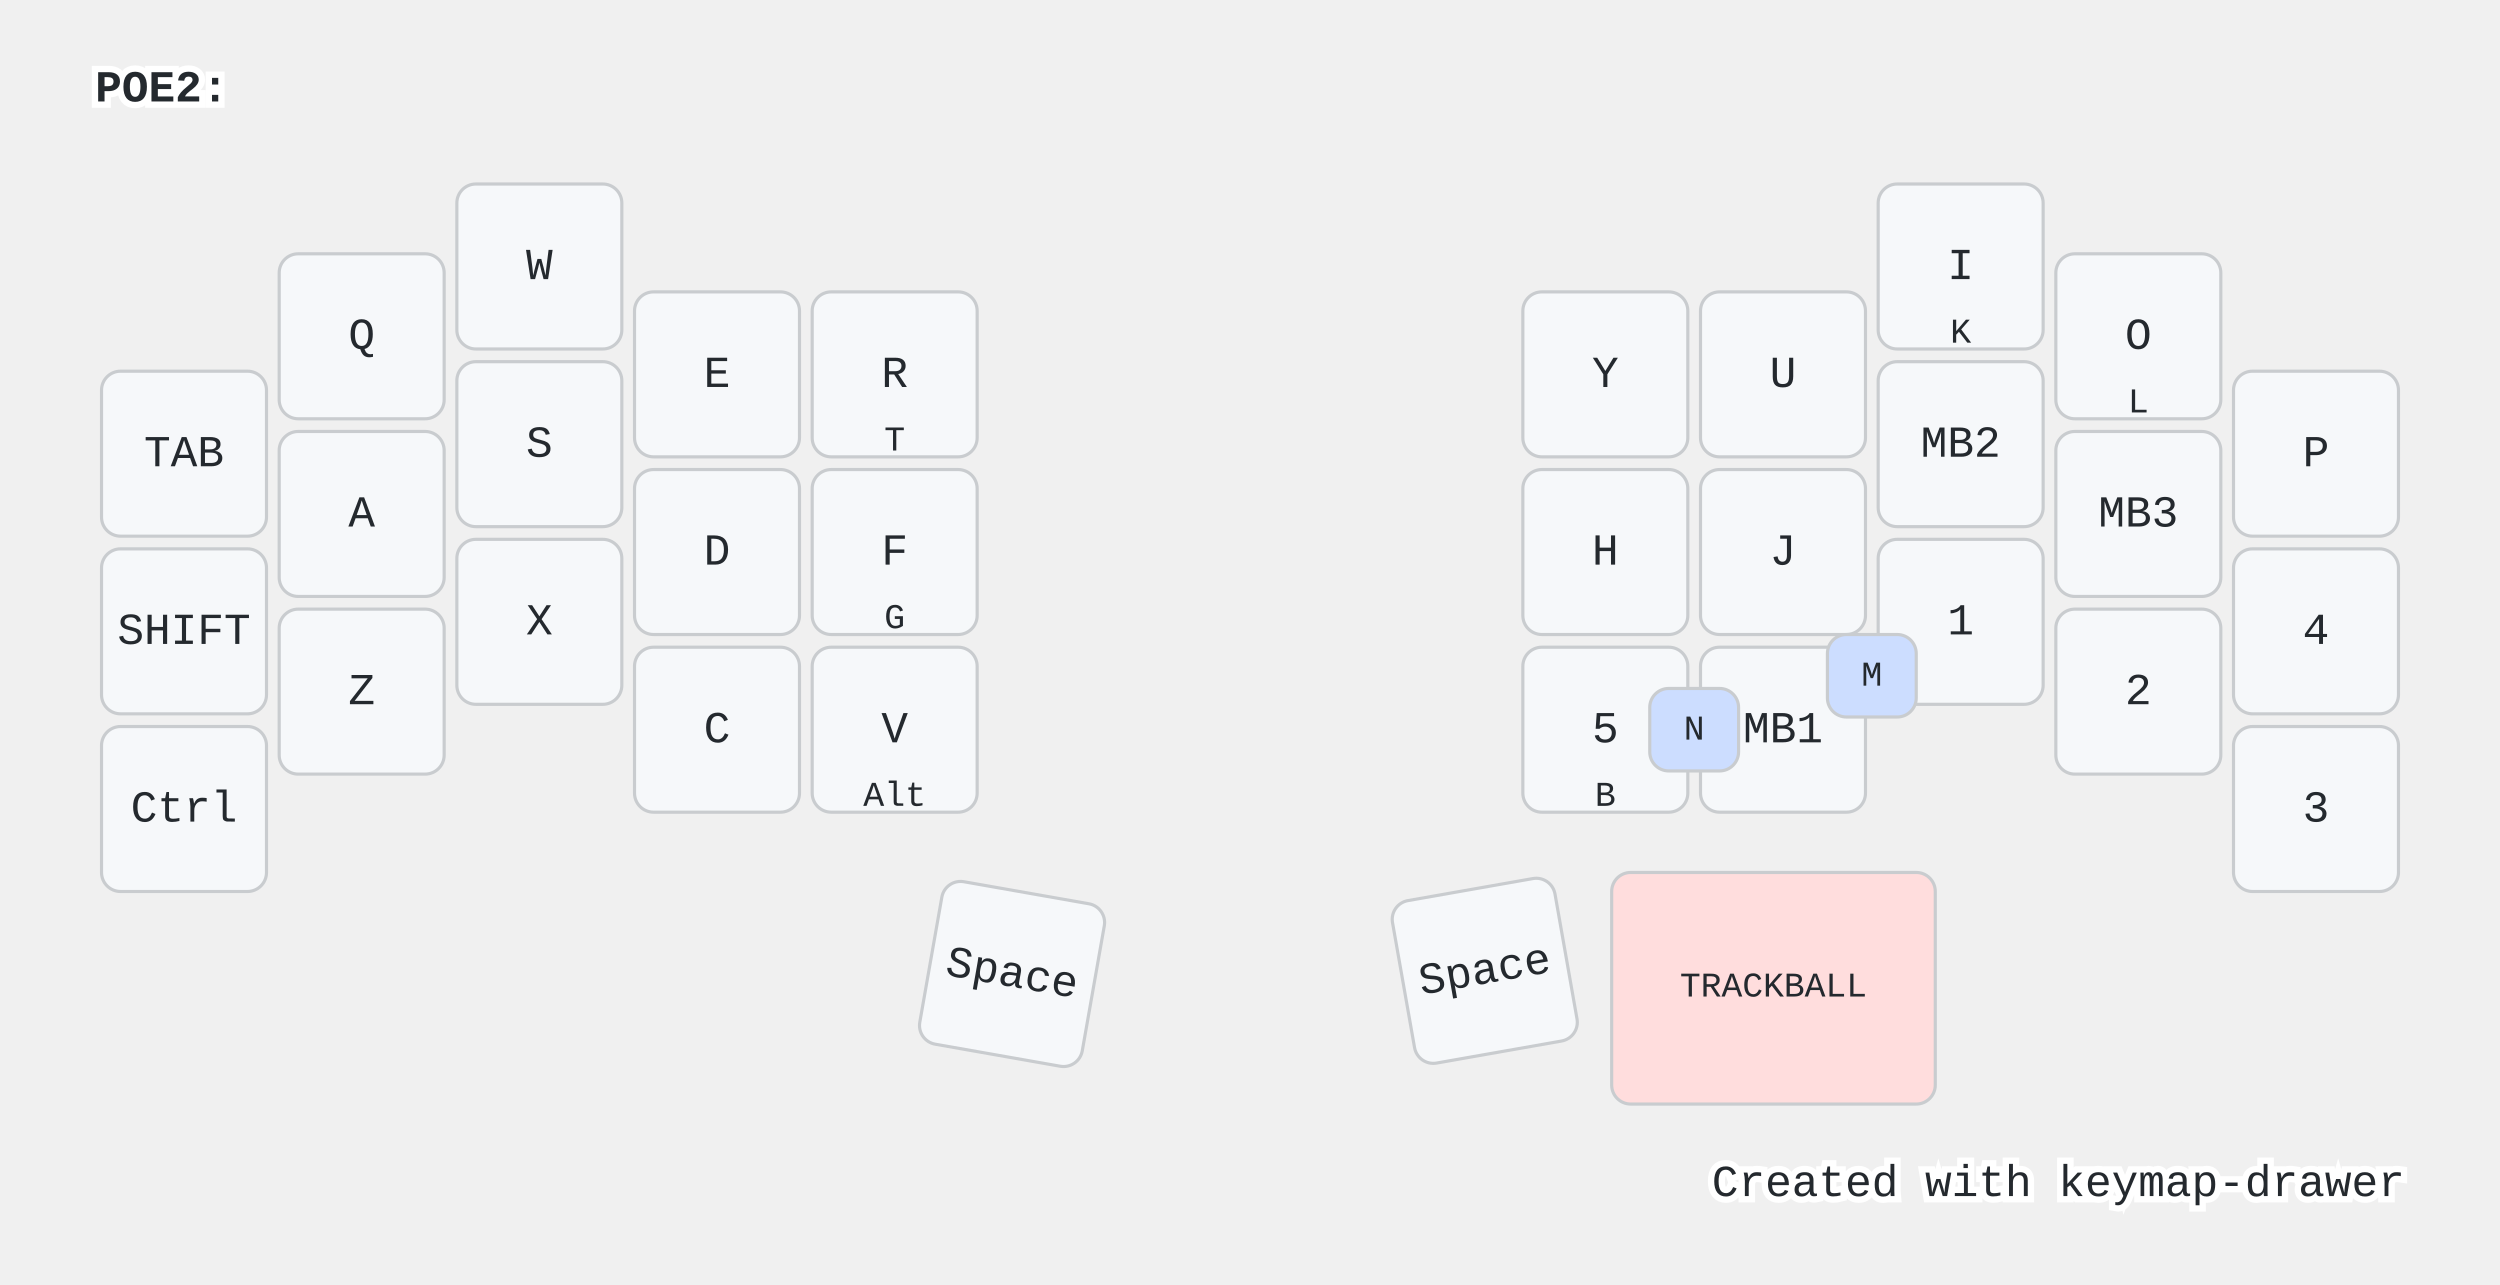
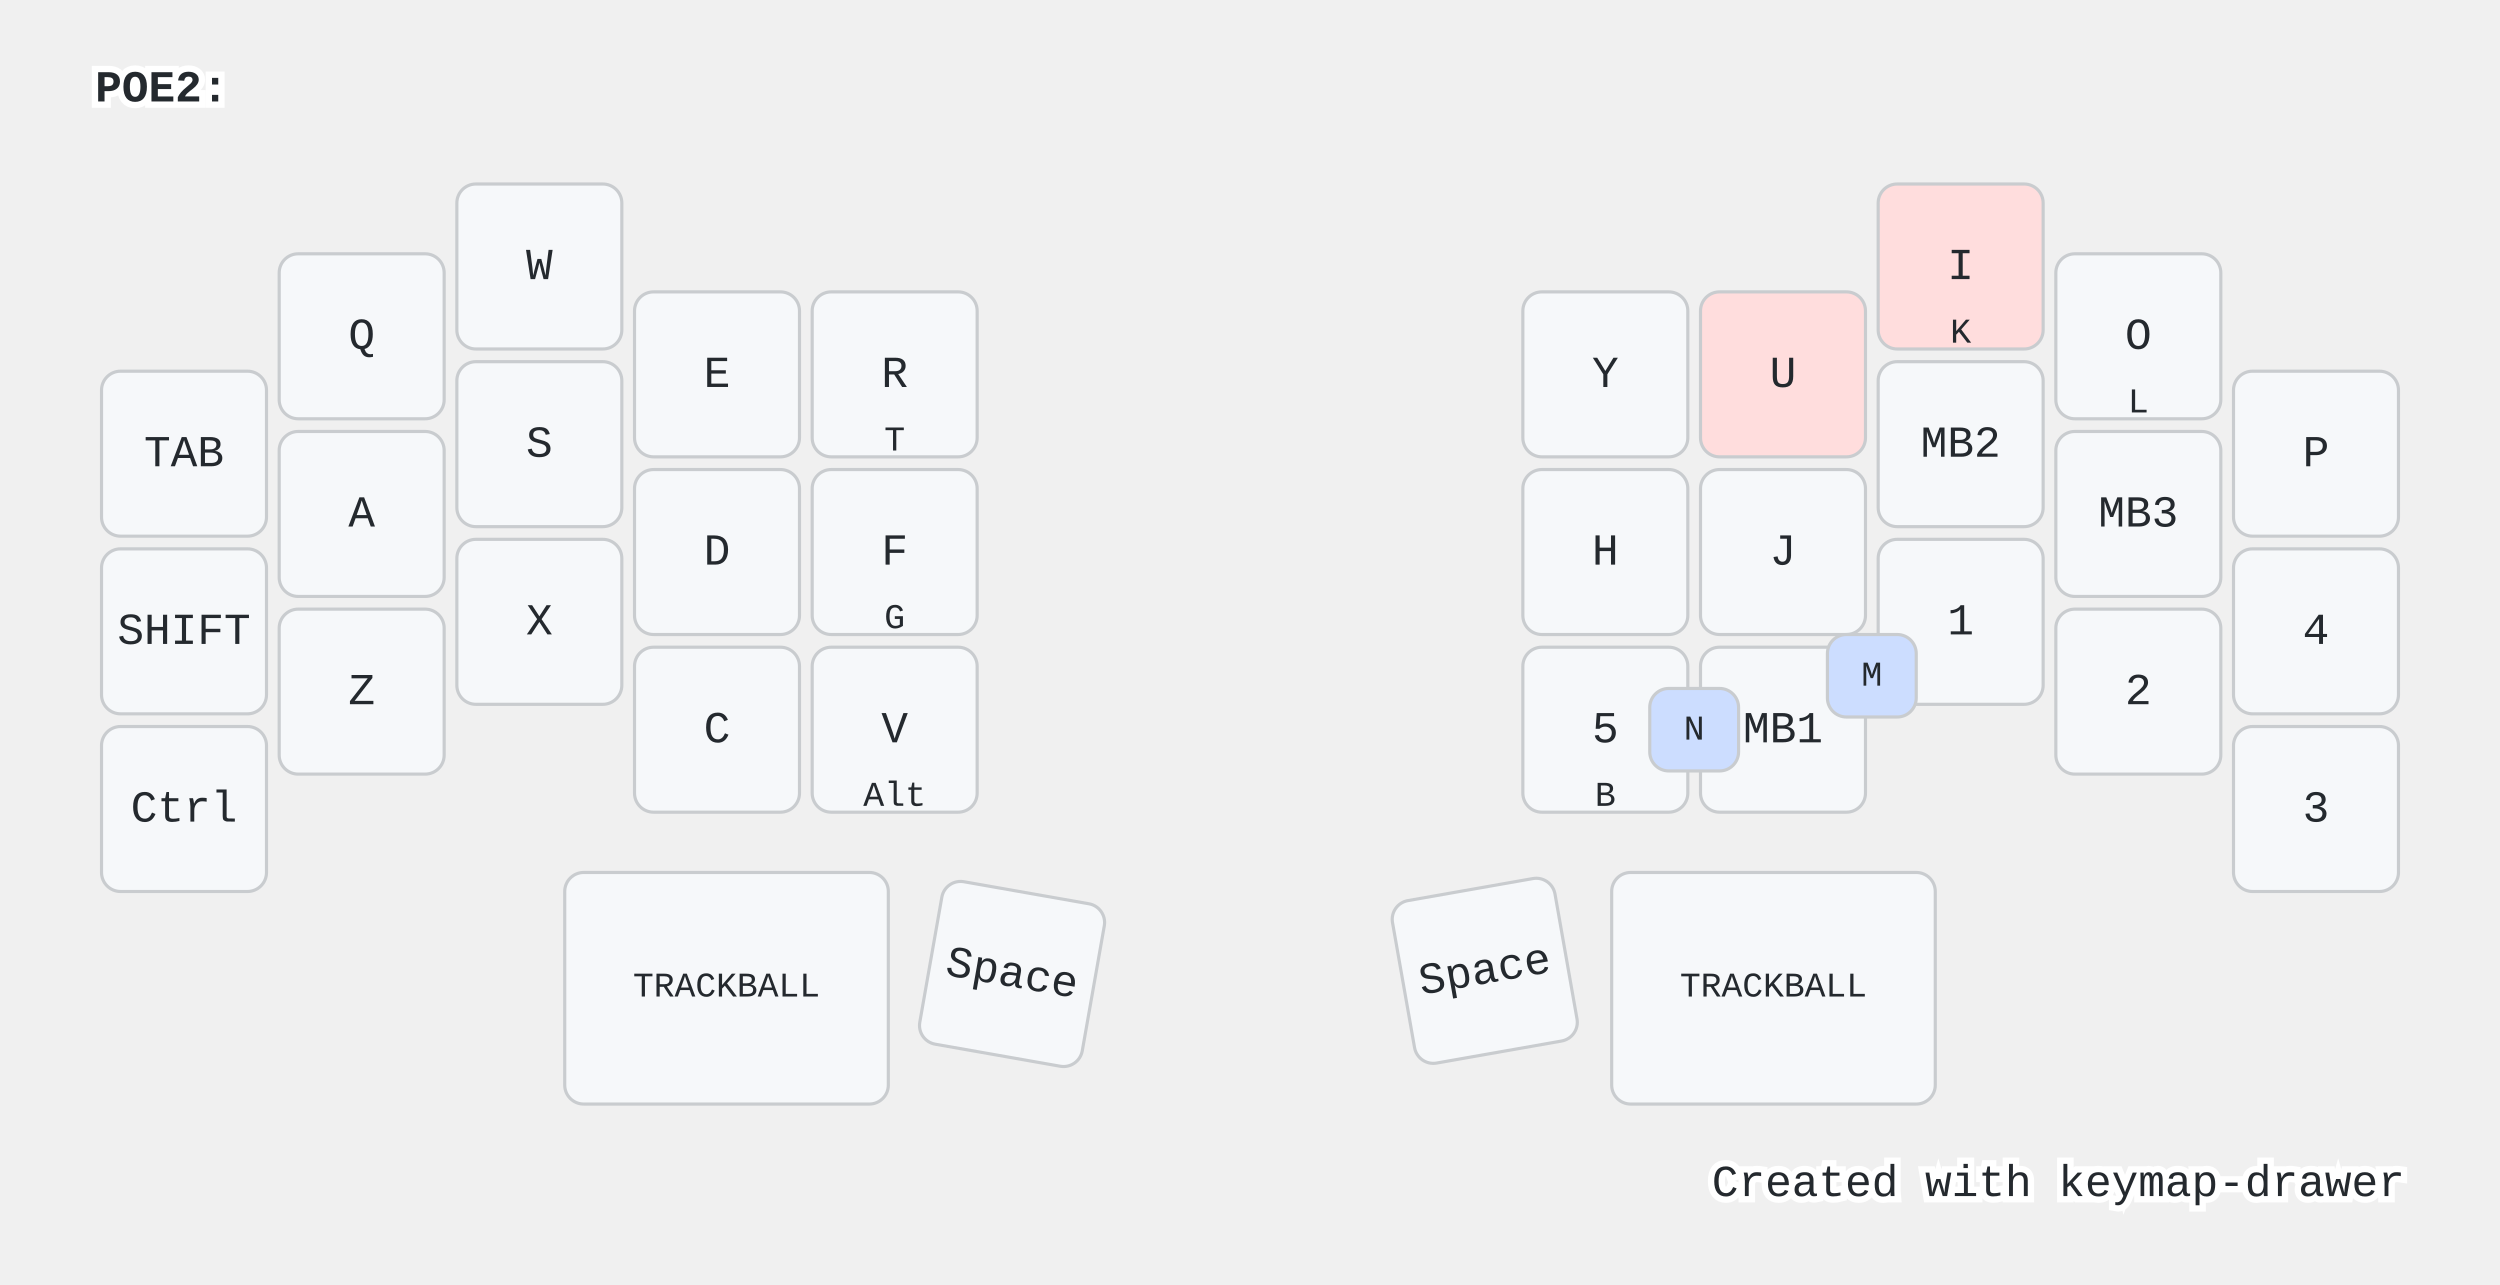
<svg xmlns="http://www.w3.org/2000/svg" width="788" height="405" viewBox="0 0 788 405" class="keymap">
  <style>/* inherit to force styles through use tags */
svg path {
    fill: inherit;
}

/* font and background color specifications */
svg.keymap {
    font-family: SFMono-Regular,Consolas,Liberation Mono,Menlo,monospace;
    font-size: 14px;
    font-kerning: normal;
    text-rendering: optimizeLegibility;
    fill: #24292e;
}

/* default key styling */
rect.key {
    fill: #f6f8fa;
}

rect.key, rect.combo {
    stroke: #c9cccf;
    stroke-width: 1;
}

/* default key side styling, only used is draw_key_sides is set */
rect.side {
    filter: brightness(90%);
}

/* color accent for combo boxes */
rect.combo, rect.combo-separate {
    fill: #cdf;
}

/* color accent for held keys */
rect.held, rect.combo.held {
    fill: #fdd;
}

/* color accent for ghost (optional) keys */
rect.ghost, rect.combo.ghost {
    stroke-dasharray: 4, 4;
    stroke-width: 2;
}

text {
    text-anchor: middle;
    dominant-baseline: middle;
}

/* styling for layer labels */
text.label {
    font-weight: bold;
    text-anchor: start;
    stroke: white;
    stroke-width: 4;
    paint-order: stroke;
}

/* styling for optional footer */
text.footer {
    text-anchor: end;
    dominant-baseline: auto;
    stroke: white;
    stroke-width: 4;
    paint-order: stroke;
}

/* styling for combo tap, and key non-tap label text */
text.combo, text.hold, text.shifted, text.left, text.right {
    font-size: 11px;
}

text.hold {
    text-anchor: middle;
    dominant-baseline: auto;
}

text.shifted {
    text-anchor: middle;
    dominant-baseline: hanging;
}

text.left {
    text-anchor: start;
}

text.right {
    text-anchor: end;
}

text.layer-activator {
    text-decoration: underline;
}

/* styling for hold/shifted label text in combo box */
text.combo.hold, text.combo.shifted, text.combo.left, text.combo.right {
    font-size: 8px;
}

/* lighter symbol for transparent keys */
text.trans {
    fill: #7b7e81;
}

/* styling for combo dendrons */
path.combo {
    stroke-width: 1;
    stroke: gray;
    fill: none;
}

/* Start Tabler Icons Cleanup */
/* cannot use height/width with glyphs */
.icon-tabler &gt; path {
    fill: inherit;
    stroke: inherit;
    stroke-width: 2;
}
/* hide tabler's default box */
.icon-tabler &gt; path[stroke="none"][fill="none"] {
    visibility: hidden;
}
/* End Tabler Icons Cleanup */

@media (prefers-color-scheme: dark) {
svg.keymap { fill: #d1d6db; }
rect.key { fill: #3f4750; }
rect.key, rect.combo { stroke: #60666c; }
rect.combo, rect.combo-separate { fill: #1f3d7a; }
rect.held, rect.combo.held { fill: #854747; }
text.label, text.footer { stroke: black; }
text.trans { fill: #7e8184; }
path.combo { stroke: #7f7f7f; }

}</style>
  <g transform="translate(30, 0)" class="layer-POE2">
    <text x="0" y="28" class="label" id="POE2">POE2:</text>
    <g transform="translate(0, 56)">
      <g transform="translate(28, 87)" class="key keypos-0">
        <rect rx="6" ry="6" x="-26" y="-26" width="52" height="52" class="key" />
        <text x="0" y="0" class="key tap">TAB</text>
      </g>
      <g transform="translate(84, 50)" class="key keypos-1">
        <rect rx="6" ry="6" x="-26" y="-26" width="52" height="52" class="key" />
        <text x="0" y="0" class="key tap">Q</text>
      </g>
      <g transform="translate(140, 28)" class="key keypos-2">
        <rect rx="6" ry="6" x="-26" y="-26" width="52" height="52" class="key" />
        <text x="0" y="0" class="key tap">W</text>
      </g>
      <g transform="translate(196, 62)" class="key keypos-3">
        <rect rx="6" ry="6" x="-26" y="-26" width="52" height="52" class="key" />
        <text x="0" y="0" class="key tap">E</text>
      </g>
      <g transform="translate(252, 62)" class="key keypos-4">
        <rect rx="6" ry="6" x="-26" y="-26" width="52" height="52" class="key" />
        <text x="0" y="0" class="key tap">R</text>
        <text x="0" y="24" class="key hold">T</text>
      </g>
      <g transform="translate(476, 62)" class="key keypos-5">
        <rect rx="6" ry="6" x="-26" y="-26" width="52" height="52" class="key" />
        <text x="0" y="0" class="key tap">Y</text>
      </g>
-       <g transform="translate(532, 62)" class="key keypos-6">
-         <rect rx="6" ry="6" x="-26" y="-26" width="52" height="52" class="key" />
-         <text x="0" y="0" class="key tap">U</text>
-       </g>
-       <g transform="translate(588, 28)" class="key keypos-7">
-         <rect rx="6" ry="6" x="-26" y="-26" width="52" height="52" class="key" />
-         <text x="0" y="0" class="key tap">I</text>
-         <text x="0" y="24" class="key hold">K</text>
+       <g transform="translate(532, 62)" class="key held keypos-6">
+         <rect rx="6" ry="6" x="-26" y="-26" width="52" height="52" class="key held" />
+         <text x="0" y="0" class="key held tap">U</text>
+       </g>
+       <g transform="translate(588, 28)" class="key held keypos-7">
+         <rect rx="6" ry="6" x="-26" y="-26" width="52" height="52" class="key held" />
+         <text x="0" y="0" class="key held tap">I</text>
+         <text x="0" y="24" class="key held hold">K</text>
      </g>
      <g transform="translate(644, 50)" class="key keypos-8">
        <rect rx="6" ry="6" x="-26" y="-26" width="52" height="52" class="key" />
        <text x="0" y="0" class="key tap">O</text>
        <text x="0" y="24" class="key hold">L</text>
      </g>
      <g transform="translate(700, 87)" class="key keypos-9">
        <rect rx="6" ry="6" x="-26" y="-26" width="52" height="52" class="key" />
        <text x="0" y="0" class="key tap">P</text>
      </g>
      <g transform="translate(28, 143)" class="key keypos-10">
        <rect rx="6" ry="6" x="-26" y="-26" width="52" height="52" class="key" />
        <text x="0" y="0" class="key tap">SHIFT</text>
      </g>
      <g transform="translate(84, 106)" class="key keypos-11">
        <rect rx="6" ry="6" x="-26" y="-26" width="52" height="52" class="key" />
        <text x="0" y="0" class="key tap">A</text>
      </g>
      <g transform="translate(140, 84)" class="key keypos-12">
        <rect rx="6" ry="6" x="-26" y="-26" width="52" height="52" class="key" />
        <text x="0" y="0" class="key tap">S</text>
      </g>
      <g transform="translate(196, 118)" class="key keypos-13">
        <rect rx="6" ry="6" x="-26" y="-26" width="52" height="52" class="key" />
        <text x="0" y="0" class="key tap">D</text>
      </g>
      <g transform="translate(252, 118)" class="key keypos-14">
        <rect rx="6" ry="6" x="-26" y="-26" width="52" height="52" class="key" />
        <text x="0" y="0" class="key tap">F</text>
        <text x="0" y="24" class="key hold">G</text>
      </g>
      <g transform="translate(476, 118)" class="key keypos-15">
        <rect rx="6" ry="6" x="-26" y="-26" width="52" height="52" class="key" />
        <text x="0" y="0" class="key tap">H</text>
      </g>
      <g transform="translate(532, 118)" class="key keypos-16">
        <rect rx="6" ry="6" x="-26" y="-26" width="52" height="52" class="key" />
        <text x="0" y="0" class="key tap">J</text>
      </g>
      <g transform="translate(588, 84)" class="key keypos-17">
        <rect rx="6" ry="6" x="-26" y="-26" width="52" height="52" class="key" />
        <text x="0" y="0" class="key tap">MB2</text>
      </g>
      <g transform="translate(644, 106)" class="key keypos-18">
        <rect rx="6" ry="6" x="-26" y="-26" width="52" height="52" class="key" />
        <text x="0" y="0" class="key tap">MB3</text>
      </g>
      <g transform="translate(700, 143)" class="key keypos-19">
        <rect rx="6" ry="6" x="-26" y="-26" width="52" height="52" class="key" />
        <text x="0" y="0" class="key tap">4</text>
      </g>
      <g transform="translate(28, 199)" class="key keypos-20">
        <rect rx="6" ry="6" x="-26" y="-26" width="52" height="52" class="key" />
        <text x="0" y="0" class="key tap">Ctrl</text>
      </g>
      <g transform="translate(84, 162)" class="key keypos-21">
        <rect rx="6" ry="6" x="-26" y="-26" width="52" height="52" class="key" />
        <text x="0" y="0" class="key tap">Z</text>
      </g>
      <g transform="translate(140, 140)" class="key keypos-22">
        <rect rx="6" ry="6" x="-26" y="-26" width="52" height="52" class="key" />
        <text x="0" y="0" class="key tap">X</text>
      </g>
      <g transform="translate(196, 174)" class="key keypos-23">
        <rect rx="6" ry="6" x="-26" y="-26" width="52" height="52" class="key" />
        <text x="0" y="0" class="key tap">C</text>
      </g>
      <g transform="translate(252, 174)" class="key keypos-24">
        <rect rx="6" ry="6" x="-26" y="-26" width="52" height="52" class="key" />
        <text x="0" y="0" class="key tap">V</text>
        <text x="0" y="24" class="key hold">Alt</text>
      </g>
      <g transform="translate(476, 174)" class="key keypos-25">
        <rect rx="6" ry="6" x="-26" y="-26" width="52" height="52" class="key" />
        <text x="0" y="0" class="key tap">5</text>
        <text x="0" y="24" class="key hold">B</text>
      </g>
      <g transform="translate(532, 174)" class="key keypos-26">
        <rect rx="6" ry="6" x="-26" y="-26" width="52" height="52" class="key" />
        <text x="0" y="0" class="key tap">MB1</text>
      </g>
      <g transform="translate(588, 140)" class="key keypos-27">
        <rect rx="6" ry="6" x="-26" y="-26" width="52" height="52" class="key" />
        <text x="0" y="0" class="key tap">1</text>
      </g>
      <g transform="translate(644, 162)" class="key keypos-28">
        <rect rx="6" ry="6" x="-26" y="-26" width="52" height="52" class="key" />
        <text x="0" y="0" class="key tap">2</text>
      </g>
      <g transform="translate(700, 199)" class="key keypos-29">
        <rect rx="6" ry="6" x="-26" y="-26" width="52" height="52" class="key" />
        <text x="0" y="0" class="key tap">3</text>
      </g>
-       <g transform="translate(289, 251) rotate(10.0)" class="key keypos-30">
+       <g transform="translate(199, 255)" class="key keypos-30">
+         <rect rx="6" ry="6" x="-51" y="-36" width="102" height="73" class="key" />
+         <text x="0" y="0" class="key tap">
+           <tspan style="font-size: 78%">TRACKBALL</tspan>
+         </text>
+       </g>
+       <g transform="translate(289, 251) rotate(10.0)" class="key keypos-31">
        <rect rx="6" ry="6" x="-26" y="-26" width="52" height="52" class="key" />
        <text x="0" y="0" class="key tap">Space</text>
      </g>
-       <g transform="translate(438, 250) rotate(-10.0)" class="key keypos-31">
+       <g transform="translate(438, 250) rotate(-10.0)" class="key keypos-32">
        <rect rx="6" ry="6" x="-26" y="-26" width="52" height="52" class="key" />
        <text x="0" y="0" class="key tap">Space</text>
      </g>
-       <g transform="translate(529, 255)" class="key held keypos-32">
-         <rect rx="6" ry="6" x="-51" y="-36" width="102" height="73" class="key held" />
-         <text x="0" y="0" class="key held tap">
+       <g transform="translate(529, 255)" class="key keypos-33">
+         <rect rx="6" ry="6" x="-51" y="-36" width="102" height="73" class="key" />
+         <text x="0" y="0" class="key tap">
          <tspan style="font-size: 78%">TRACKBALL</tspan>
        </text>
      </g>
      <g class="combo combopos-0">
        <rect rx="6" ry="6" x="490" y="161" width="28" height="26" class="combo" />
        <text x="504" y="174" class="combo tap">N</text>
      </g>
      <g class="combo combopos-1">
        <rect rx="6" ry="6" x="546" y="144" width="28" height="26" class="combo" />
        <text x="560" y="157" class="combo tap">M</text>
      </g>
    </g>
  </g>
  <text x="758.0" y="377.0" class="footer">Created with <a href="https://github.com/caksoylar/keymap-drawer">keymap-drawer</a>
  </text>
</svg>
